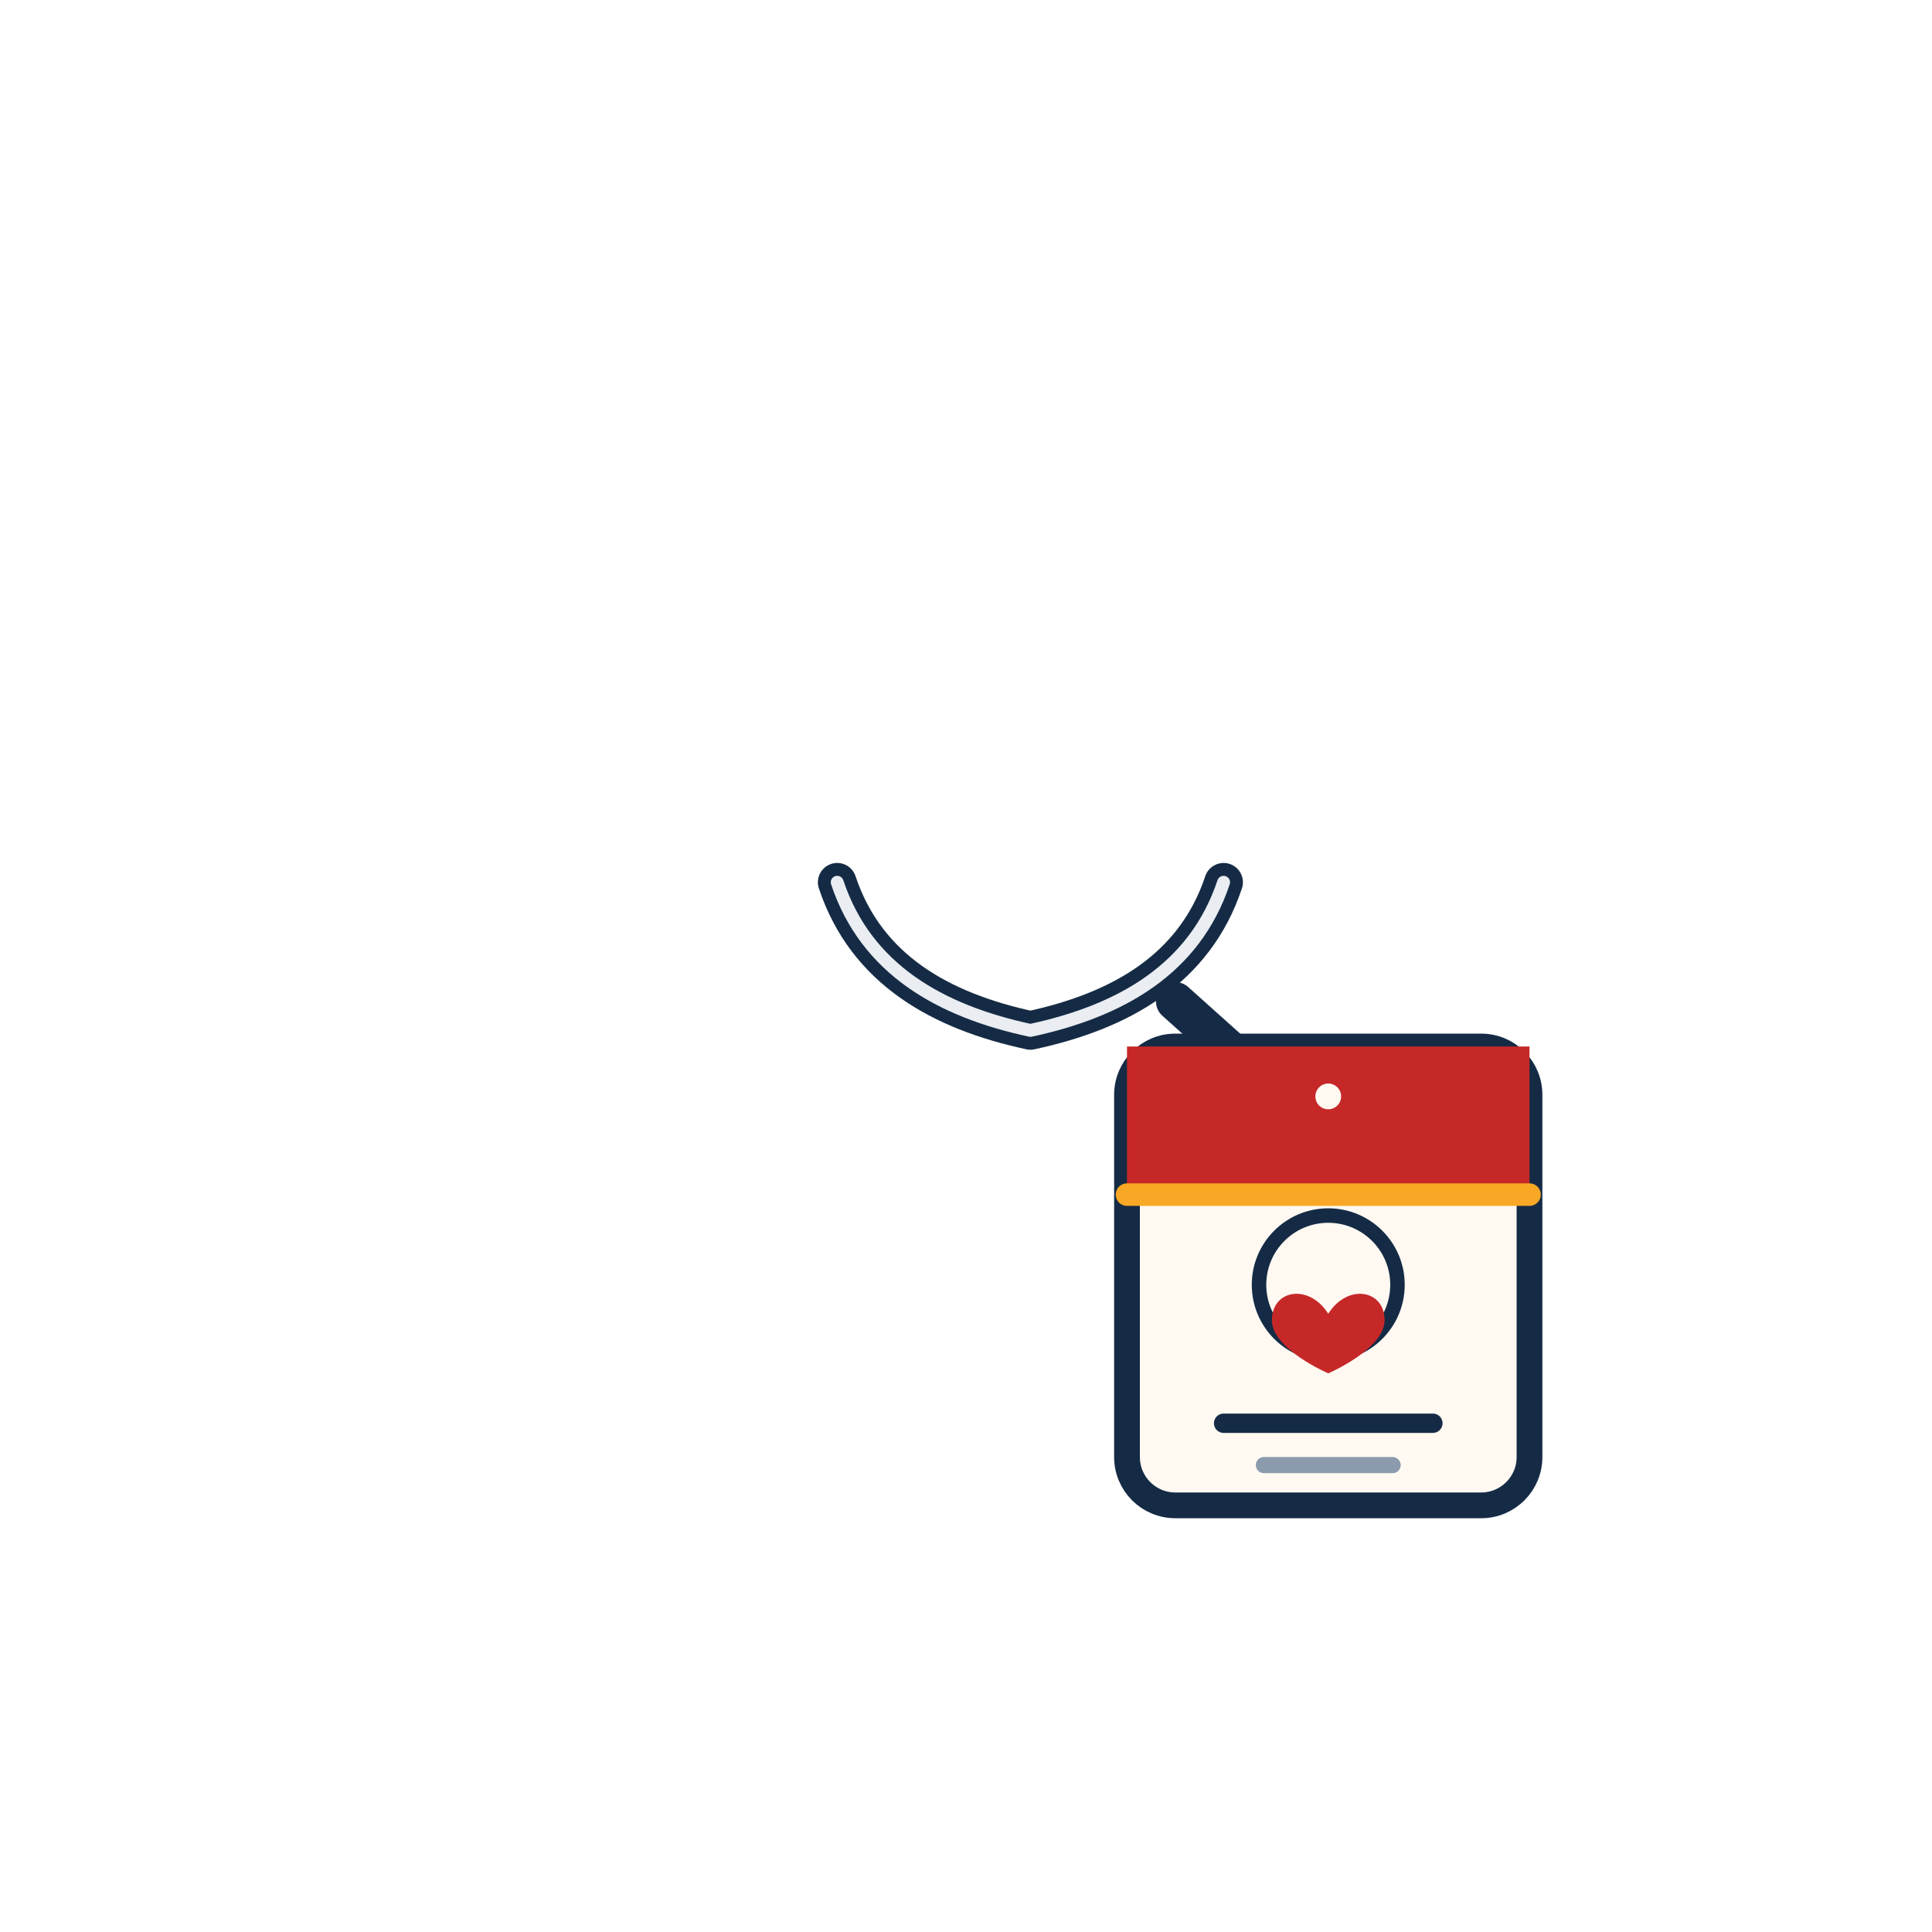
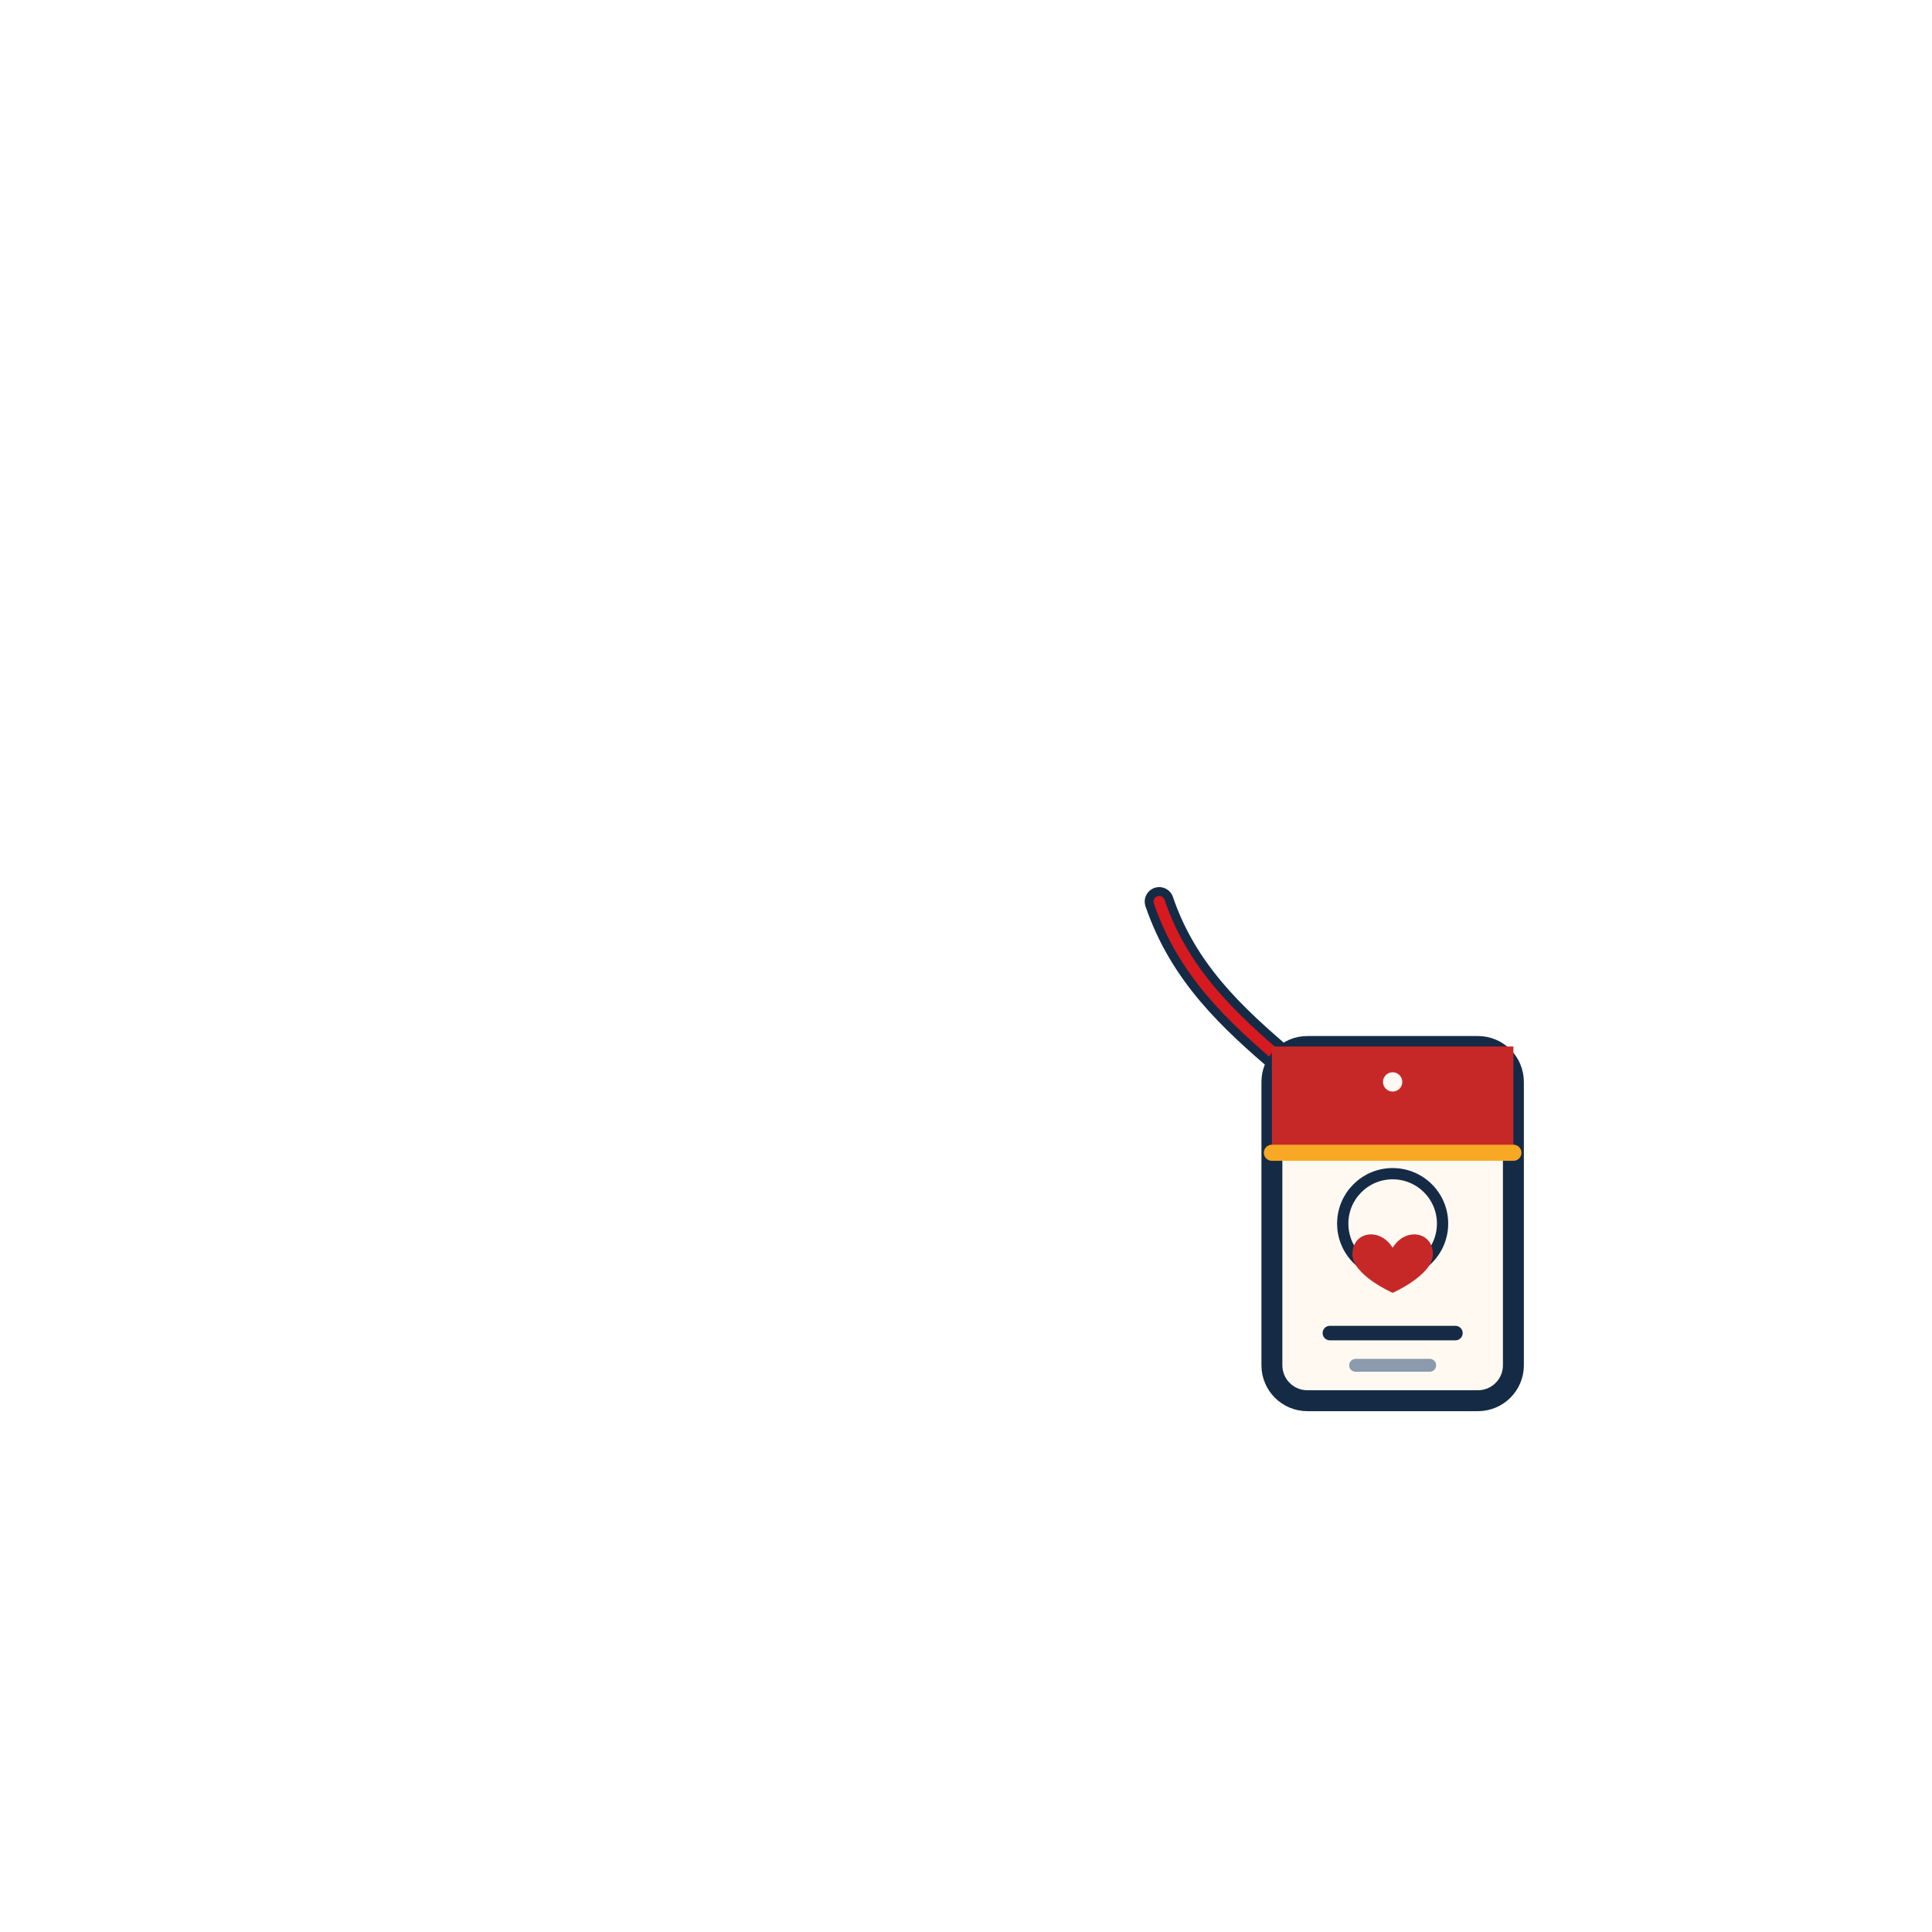
<svg xmlns="http://www.w3.org/2000/svg" viewBox="0 0 1200 1200">
  <g stroke-linecap="round" stroke-linejoin="round">
-     <path d="M520 548 C538 602 584 628 640 640 C696 628 742 602 760 548" fill="none" stroke="#152B45" stroke-width="24" />
-     <path d="M520 548 C538 602 584 628 640 640 C696 628 742 602 760 548" fill="none" stroke="#F4F7FA" stroke-width="8" opacity=".95" />
-     <path d="M730 622 L778 665" fill="none" stroke="#152B45" stroke-width="24" />
-     <rect x="700" y="650" width="250" height="285" rx="30" fill="#FFF9F2" stroke="#152B45" stroke-width="16" />
-     <path d="M700 650 H950 V742 H700 Z" fill="#C62828" />
-     <path d="M700 742 H950" stroke="#F9A825" stroke-width="14" />
-     <circle cx="825" cy="798" r="43" fill="#FFF9F2" stroke="#152B45" stroke-width="9" />
-     <path d="M825 816 C813 797 790 801 790 820 C790 838 825 853 825 853 C825 853 860 838 860 820 C860 801 837 797 825 816 Z" fill="#C62828" />
-     <path d="M760 884 H890" stroke="#152B45" stroke-width="12" />
-     <path d="M785 910 H865" stroke="#8B9AAC" stroke-width="10" />
-     <circle cx="825" cy="681" r="8" fill="#FFF9F2" />
+     <path d="M720 560 C735 604 765 632 798 660" fill="none" stroke="#152B45" stroke-width="18" />
+     <path d="M720 560 C735 604 765 632 798 660" fill="none" stroke="#D71920" stroke-width="7" />
+     <rect x="790" y="650" width="150" height="220" rx="22" fill="#FFF9F2" stroke="#152B45" stroke-width="13" />
+     <path d="M790 650 H940 V716 H790 Z" fill="#C62828" />
+     <path d="M790 716 H940" stroke="#F9A825" stroke-width="10" />
+     <circle cx="865" cy="760" r="31" fill="#FFF9F2" stroke="#152B45" stroke-width="7" />
+     <path d="M865 775 C857 762 840 765 840 779 C840 792 865 803 865 803 C865 803 890 792 890 779 C890 765 873 762 865 775 Z" fill="#C62828" />
+     <path d="M826 828 H904" stroke="#152B45" stroke-width="9" />
+     <path d="M842 848 H888" stroke="#8B9AAC" stroke-width="8" />
+     <circle cx="865" cy="672" r="6" fill="#FFF9F2" />
  </g>
</svg>
